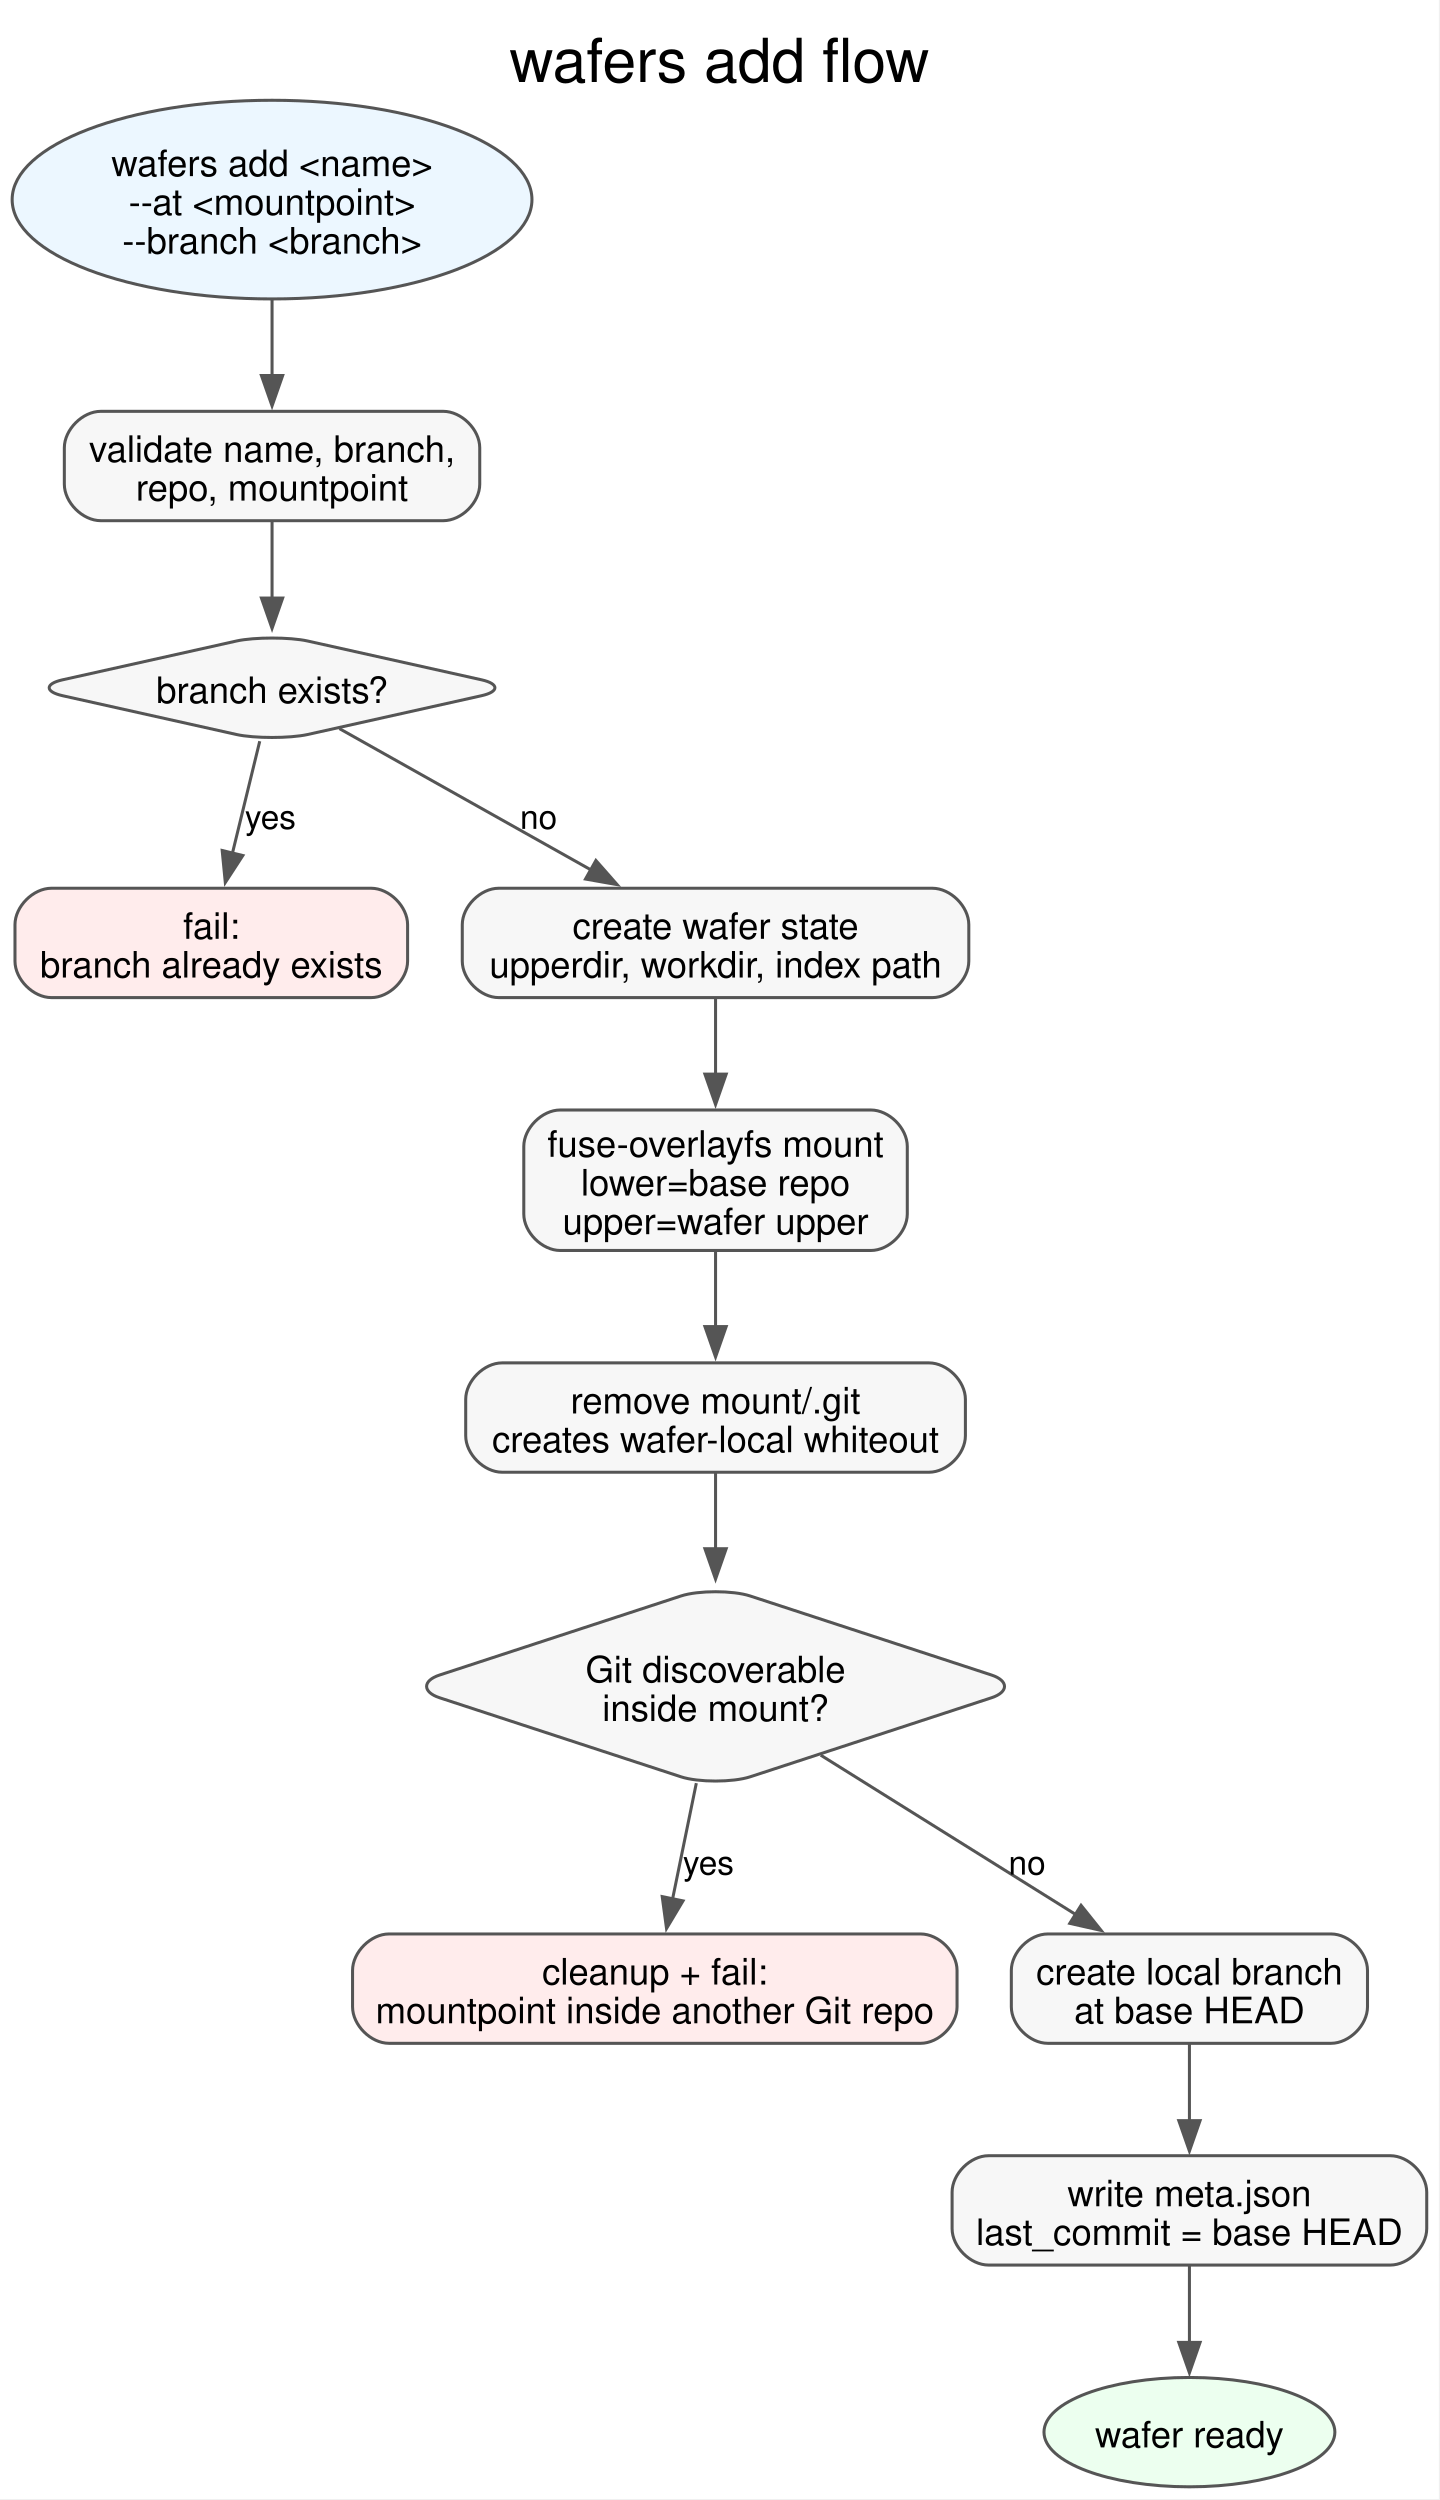
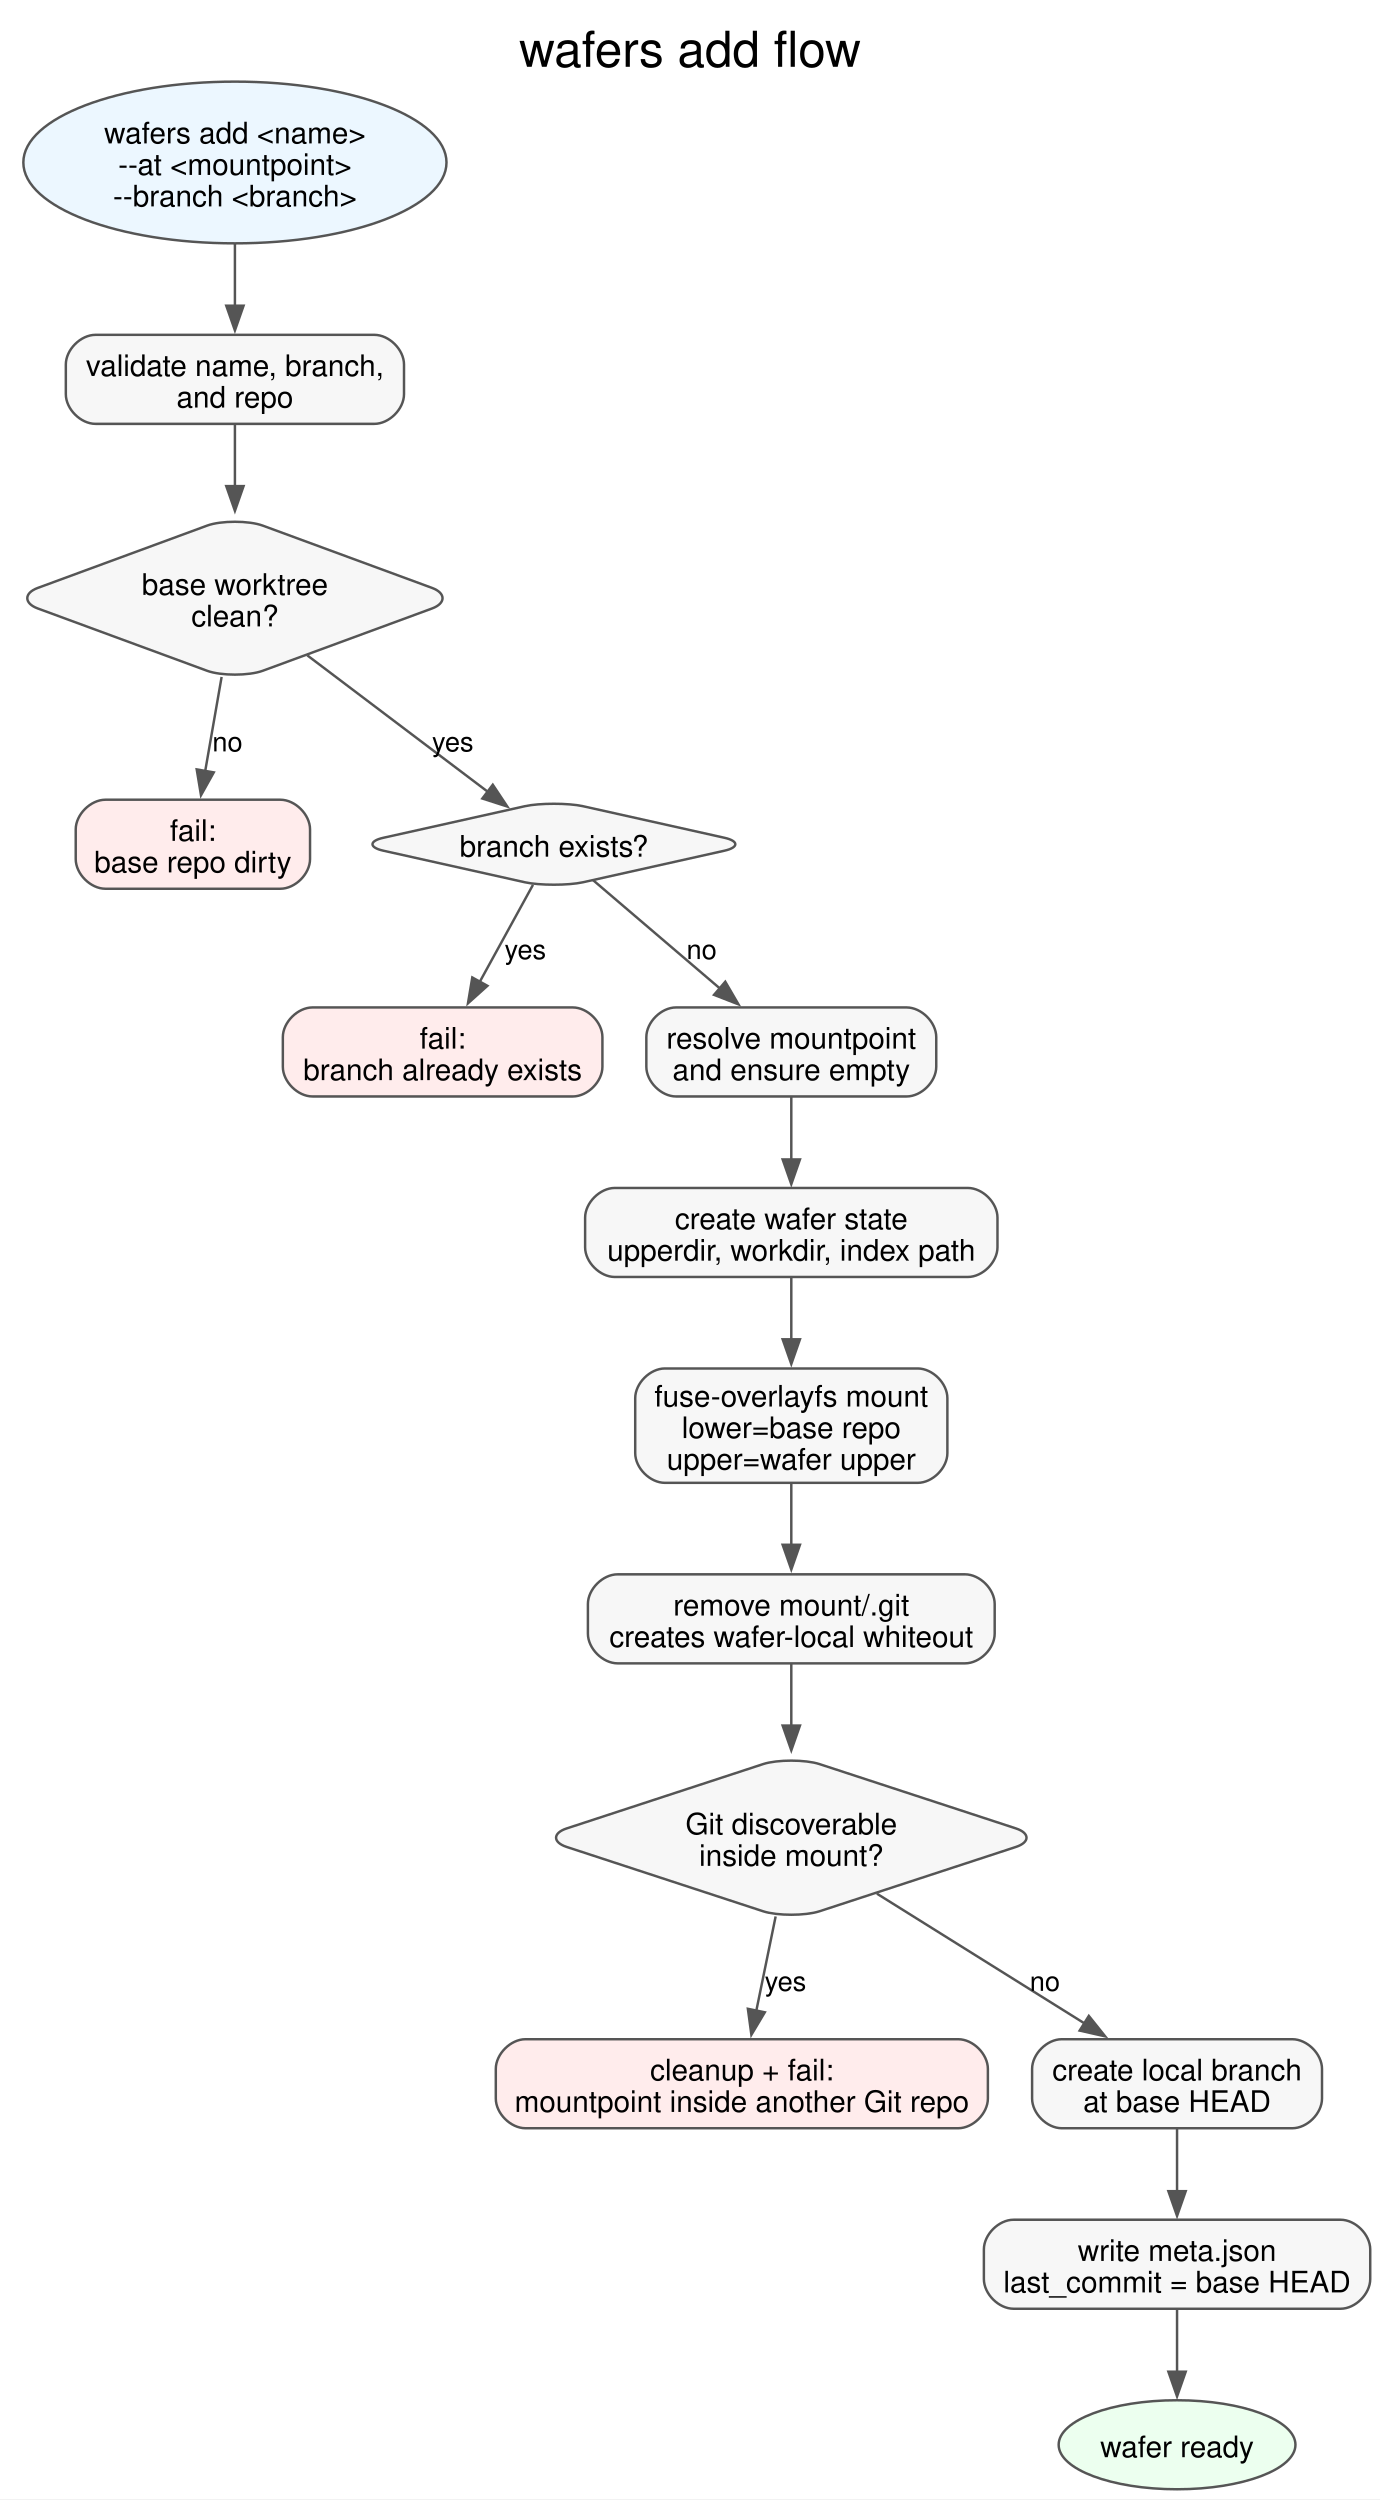
- <svg xmlns="http://www.w3.org/2000/svg" width="474pt" height="823pt" viewBox="0.00 0.00 474.00 823.00">
-   <g id="graph0" class="graph" transform="scale(1 1) rotate(0) translate(4 818.66)">
-     <polygon fill="white" stroke="none" points="-4,4 -4,-818.66 469.68,-818.66 469.68,4 -4,4" />
-     <text xml:space="preserve" text-anchor="middle" x="232.84" y="-791.66" font-family="Helvetica,sans-Serif" font-size="20.00">wafers add flow</text>
+ <svg xmlns="http://www.w3.org/2000/svg" width="558pt" height="1011pt" viewBox="0.00 0.00 558.00 1011.00">
+   <g id="graph0" class="graph" transform="scale(1 1) rotate(0) translate(4 1006.66)">
+     <polygon fill="white" stroke="none" points="-4,4 -4,-1006.66 554.12,-1006.66 554.12,4 -4,4" />
+     <text xml:space="preserve" text-anchor="middle" x="275.06" y="-979.66" font-family="Helvetica,sans-Serif" font-size="20.00">wafers add flow</text>
    <g id="node1" class="node">
-       <ellipse fill="#ecf7ff" stroke="#555555" cx="85.56" cy="-752.95" rx="85.56" ry="32.7" />
-       <text xml:space="preserve" text-anchor="middle" x="85.56" y="-760.68" font-family="Helvetica,sans-Serif" font-size="12.00">wafers add &lt;name&gt;</text>
-       <text xml:space="preserve" text-anchor="middle" x="85.56" y="-747.93" font-family="Helvetica,sans-Serif" font-size="12.00">--at &lt;mountpoint&gt;</text>
-       <text xml:space="preserve" text-anchor="middle" x="85.56" y="-735.18" font-family="Helvetica,sans-Serif" font-size="12.00">--branch &lt;branch&gt;</text>
+       <ellipse fill="#ecf7ff" stroke="#555555" cx="91" cy="-940.95" rx="85.56" ry="32.7" />
+       <text xml:space="preserve" text-anchor="middle" x="91" y="-948.68" font-family="Helvetica,sans-Serif" font-size="12.00">wafers add &lt;name&gt;</text>
+       <text xml:space="preserve" text-anchor="middle" x="91" y="-935.93" font-family="Helvetica,sans-Serif" font-size="12.00">--at &lt;mountpoint&gt;</text>
+       <text xml:space="preserve" text-anchor="middle" x="91" y="-923.18" font-family="Helvetica,sans-Serif" font-size="12.00">--branch &lt;branch&gt;</text>
    </g>
    <g id="node2" class="node">
-       <path fill="#f7f7f7" stroke="#555555" d="M141.93,-683.25C141.93,-683.25 29.18,-683.25 29.18,-683.25 23.18,-683.25 17.18,-677.25 17.18,-671.25 17.18,-671.25 17.18,-659.25 17.18,-659.25 17.18,-653.25 23.18,-647.25 29.18,-647.25 29.18,-647.25 141.93,-647.25 141.93,-647.25 147.93,-647.25 153.93,-653.25 153.93,-659.25 153.93,-659.25 153.93,-671.25 153.93,-671.25 153.93,-677.25 147.93,-683.25 141.93,-683.25" />
-       <text xml:space="preserve" text-anchor="middle" x="85.56" y="-666.6" font-family="Helvetica,sans-Serif" font-size="12.00">validate name, branch,</text>
-       <text xml:space="preserve" text-anchor="middle" x="85.56" y="-653.85" font-family="Helvetica,sans-Serif" font-size="12.00">repo, mountpoint</text>
+       <path fill="#f7f7f7" stroke="#555555" d="M147.38,-871.25C147.38,-871.25 34.62,-871.25 34.62,-871.25 28.62,-871.25 22.62,-865.25 22.62,-859.25 22.62,-859.25 22.62,-847.25 22.62,-847.25 22.62,-841.25 28.62,-835.25 34.62,-835.25 34.62,-835.25 147.38,-835.25 147.38,-835.25 153.38,-835.25 159.38,-841.25 159.38,-847.25 159.38,-847.25 159.38,-859.25 159.38,-859.25 159.38,-865.25 153.38,-871.25 147.38,-871.25" />
+       <text xml:space="preserve" text-anchor="middle" x="91" y="-854.6" font-family="Helvetica,sans-Serif" font-size="12.00">validate name, branch,</text>
+       <text xml:space="preserve" text-anchor="middle" x="91" y="-841.85" font-family="Helvetica,sans-Serif" font-size="12.00">and repo</text>
    </g>
    <g id="edge1" class="edge">
-       <path fill="none" stroke="#555555" d="M85.56,-720.04C85.56,-711.82 85.56,-703.03 85.56,-694.99" />
-       <polygon fill="#555555" stroke="#555555" points="89.06,-695.04 85.56,-685.04 82.06,-695.04 89.06,-695.04" />
+       <path fill="none" stroke="#555555" d="M91,-908.04C91,-899.82 91,-891.03 91,-882.99" />
+       <polygon fill="#555555" stroke="#555555" points="94.5,-883.04 91,-873.04 87.5,-883.04 94.5,-883.04" />
    </g>
    <g id="node3" class="node">
-       <path fill="#f7f7f7" stroke="#555555" d="M73.85,-607.64C73.85,-607.64 16.58,-594.86 16.58,-594.86 10.73,-593.56 10.73,-590.94 16.58,-589.64 16.58,-589.64 73.85,-576.86 73.85,-576.86 79.7,-575.56 91.42,-575.56 97.27,-576.86 97.27,-576.86 154.54,-589.64 154.54,-589.64 160.39,-590.94 160.39,-593.56 154.54,-594.86 154.54,-594.86 97.27,-607.64 97.27,-607.64 91.42,-608.94 79.7,-608.94 73.85,-607.64" />
-       <text xml:space="preserve" text-anchor="middle" x="85.56" y="-587.23" font-family="Helvetica,sans-Serif" font-size="12.00">branch exists?</text>
+       <path fill="#f7f7f7" stroke="#555555" d="M79.74,-794.1C79.74,-794.1 11.26,-768.9 11.26,-768.9 5.63,-766.82 5.63,-762.68 11.26,-760.6 11.26,-760.6 79.74,-735.4 79.74,-735.4 85.37,-733.32 96.63,-733.32 102.26,-735.4 102.26,-735.4 170.74,-760.6 170.74,-760.6 176.37,-762.68 176.37,-766.82 170.74,-768.9 170.74,-768.9 102.26,-794.1 102.26,-794.1 96.63,-796.18 85.37,-796.18 79.74,-794.1" />
+       <text xml:space="preserve" text-anchor="middle" x="91" y="-766.1" font-family="Helvetica,sans-Serif" font-size="12.00">base worktree</text>
+       <text xml:space="preserve" text-anchor="middle" x="91" y="-753.35" font-family="Helvetica,sans-Serif" font-size="12.00">clean?</text>
    </g>
    <g id="edge2" class="edge">
-       <path fill="none" stroke="#555555" d="M85.56,-647.06C85.56,-639.48 85.56,-630.35 85.56,-621.79" />
-       <polygon fill="#555555" stroke="#555555" points="89.06,-621.79 85.56,-611.79 82.06,-621.79 89.06,-621.79" />
+       <path fill="none" stroke="#555555" d="M91,-835.16C91,-827.82 91,-818.87 91,-809.87" />
+       <polygon fill="#555555" stroke="#555555" points="94.5,-810.08 91,-800.08 87.5,-810.08 94.5,-810.08" />
    </g>
    <g id="node4" class="node">
-       <path fill="#ffecec" stroke="#555555" d="M118.18,-526.25C118.18,-526.25 12.93,-526.25 12.93,-526.25 6.93,-526.25 0.93,-520.25 0.93,-514.25 0.93,-514.25 0.93,-502.25 0.93,-502.25 0.93,-496.25 6.93,-490.25 12.93,-490.25 12.93,-490.25 118.18,-490.25 118.18,-490.25 124.18,-490.25 130.18,-496.25 130.18,-502.25 130.18,-502.25 130.18,-514.25 130.18,-514.25 130.18,-520.25 124.18,-526.25 118.18,-526.25" />
-       <text xml:space="preserve" text-anchor="middle" x="65.56" y="-509.6" font-family="Helvetica,sans-Serif" font-size="12.00">fail:</text>
-       <text xml:space="preserve" text-anchor="middle" x="65.56" y="-496.85" font-family="Helvetica,sans-Serif" font-size="12.00">branch already exists</text>
+       <path fill="#ffecec" stroke="#555555" d="M109.38,-683.25C109.38,-683.25 38.62,-683.25 38.62,-683.25 32.62,-683.25 26.62,-677.25 26.62,-671.25 26.62,-671.25 26.62,-659.25 26.62,-659.25 26.62,-653.25 32.62,-647.25 38.62,-647.25 38.62,-647.25 109.38,-647.25 109.38,-647.25 115.38,-647.25 121.38,-653.25 121.38,-659.25 121.38,-659.25 121.38,-671.25 121.38,-671.25 121.38,-677.25 115.38,-683.25 109.38,-683.25" />
+       <text xml:space="preserve" text-anchor="middle" x="74" y="-666.6" font-family="Helvetica,sans-Serif" font-size="12.00">fail:</text>
+       <text xml:space="preserve" text-anchor="middle" x="74" y="-653.85" font-family="Helvetica,sans-Serif" font-size="12.00">base repo dirty</text>
    </g>
    <g id="edge3" class="edge">
-       <path fill="none" stroke="#555555" d="M81.51,-574.66C78.93,-564.09 75.53,-550.12 72.52,-537.8" />
-       <polygon fill="#555555" stroke="#555555" points="75.94,-537.02 70.17,-528.14 69.14,-538.68 75.94,-537.02" />
-       <text xml:space="preserve" text-anchor="middle" x="85.01" y="-545.8" font-family="Helvetica,sans-Serif" font-size="11.00">yes</text>
+       <path fill="none" stroke="#555555" d="M85.62,-732.9C83.49,-720.68 81.06,-706.72 78.97,-694.75" />
+       <polygon fill="#555555" stroke="#555555" points="82.45,-694.31 77.28,-685.06 75.55,-695.51 82.45,-694.31" />
+       <text xml:space="preserve" text-anchor="middle" x="87.99" y="-702.8" font-family="Helvetica,sans-Serif" font-size="11.00">no</text>
    </g>
    <g id="node5" class="node">
-       <path fill="#f7f7f7" stroke="#555555" d="M302.93,-526.25C302.93,-526.25 160.18,-526.25 160.18,-526.25 154.18,-526.25 148.18,-520.25 148.18,-514.25 148.18,-514.25 148.18,-502.25 148.18,-502.25 148.18,-496.25 154.18,-490.25 160.18,-490.25 160.18,-490.25 302.93,-490.25 302.93,-490.25 308.93,-490.25 314.93,-496.25 314.93,-502.25 314.93,-502.25 314.93,-514.25 314.93,-514.25 314.93,-520.25 308.93,-526.25 302.93,-526.25" />
-       <text xml:space="preserve" text-anchor="middle" x="231.56" y="-509.6" font-family="Helvetica,sans-Serif" font-size="12.00">create wafer state</text>
-       <text xml:space="preserve" text-anchor="middle" x="231.56" y="-496.85" font-family="Helvetica,sans-Serif" font-size="12.00">upperdir, workdir, index path</text>
+       <path fill="#f7f7f7" stroke="#555555" d="M208.29,-680.64C208.29,-680.64 151.02,-667.86 151.02,-667.86 145.17,-666.56 145.17,-663.94 151.02,-662.64 151.02,-662.64 208.29,-649.86 208.29,-649.86 214.14,-648.56 225.86,-648.56 231.71,-649.86 231.71,-649.86 288.98,-662.64 288.98,-662.64 294.83,-663.94 294.83,-666.56 288.98,-667.86 288.98,-667.86 231.71,-680.64 231.71,-680.64 225.86,-681.94 214.14,-681.94 208.29,-680.64" />
+       <text xml:space="preserve" text-anchor="middle" x="220" y="-660.23" font-family="Helvetica,sans-Serif" font-size="12.00">branch exists?</text>
    </g>
    <g id="edge4" class="edge">
-       <path fill="none" stroke="#555555" d="M107.73,-578.8C129.66,-566.48 163.74,-547.34 190.59,-532.26" />
-       <polygon fill="#555555" stroke="#555555" points="192.17,-535.39 199.17,-527.44 188.74,-529.28 192.17,-535.39" />
-       <text xml:space="preserve" text-anchor="middle" x="173.3" y="-545.8" font-family="Helvetica,sans-Serif" font-size="11.00">no</text>
+       <path fill="none" stroke="#555555" d="M120.27,-741.63C142.19,-725.06 171.94,-702.58 193.23,-686.49" />
+       <polygon fill="#555555" stroke="#555555" points="195.28,-689.32 201.15,-680.5 191.06,-683.74 195.28,-689.32" />
+       <text xml:space="preserve" text-anchor="middle" x="179.1" y="-702.8" font-family="Helvetica,sans-Serif" font-size="11.00">yes</text>
    </g>
    <g id="node6" class="node">
-       <path fill="#f7f7f7" stroke="#555555" d="M282.68,-453.25C282.68,-453.25 180.43,-453.25 180.43,-453.25 174.43,-453.25 168.43,-447.25 168.43,-441.25 168.43,-441.25 168.43,-419 168.43,-419 168.43,-413 174.43,-407 180.43,-407 180.43,-407 282.68,-407 282.68,-407 288.68,-407 294.68,-413 294.68,-419 294.68,-419 294.68,-441.25 294.68,-441.25 294.68,-447.25 288.68,-453.25 282.68,-453.25" />
-       <text xml:space="preserve" text-anchor="middle" x="231.56" y="-437.85" font-family="Helvetica,sans-Serif" font-size="12.00">fuse-overlayfs mount</text>
-       <text xml:space="preserve" text-anchor="middle" x="231.56" y="-425.1" font-family="Helvetica,sans-Serif" font-size="12.00">lower=base repo</text>
-       <text xml:space="preserve" text-anchor="middle" x="231.56" y="-412.35" font-family="Helvetica,sans-Serif" font-size="12.00">upper=wafer upper</text>
+       <path fill="#ffecec" stroke="#555555" d="M227.62,-599.25C227.62,-599.25 122.38,-599.25 122.38,-599.25 116.38,-599.25 110.38,-593.25 110.38,-587.25 110.38,-587.25 110.38,-575.25 110.38,-575.25 110.38,-569.25 116.38,-563.25 122.38,-563.25 122.38,-563.25 227.62,-563.25 227.62,-563.25 233.62,-563.25 239.62,-569.25 239.62,-575.25 239.62,-575.25 239.62,-587.25 239.62,-587.25 239.62,-593.25 233.62,-599.25 227.62,-599.25" />
+       <text xml:space="preserve" text-anchor="middle" x="175" y="-582.6" font-family="Helvetica,sans-Serif" font-size="12.00">fail:</text>
+       <text xml:space="preserve" text-anchor="middle" x="175" y="-569.85" font-family="Helvetica,sans-Serif" font-size="12.00">branch already exists</text>
    </g>
    <g id="edge5" class="edge">
-       <path fill="none" stroke="#555555" d="M231.56,-489.98C231.56,-482.56 231.56,-473.62 231.56,-464.97" />
-       <polygon fill="#555555" stroke="#555555" points="235.06,-465.05 231.56,-455.05 228.06,-465.05 235.06,-465.05" />
+       <path fill="none" stroke="#555555" d="M211.54,-648.83C205.47,-637.77 197.13,-622.58 189.96,-609.51" />
+       <polygon fill="#555555" stroke="#555555" points="193.12,-608 185.24,-600.92 186.99,-611.37 193.12,-608" />
+       <text xml:space="preserve" text-anchor="middle" x="208.44" y="-618.8" font-family="Helvetica,sans-Serif" font-size="11.00">yes</text>
    </g>
    <g id="node7" class="node">
-       <path fill="#f7f7f7" stroke="#555555" d="M301.81,-370C301.81,-370 161.31,-370 161.31,-370 155.31,-370 149.31,-364 149.31,-358 149.31,-358 149.31,-346 149.31,-346 149.31,-340 155.31,-334 161.31,-334 161.31,-334 301.81,-334 301.81,-334 307.81,-334 313.81,-340 313.81,-346 313.81,-346 313.81,-358 313.81,-358 313.81,-364 307.81,-370 301.81,-370" />
-       <text xml:space="preserve" text-anchor="middle" x="231.56" y="-353.35" font-family="Helvetica,sans-Serif" font-size="12.00">remove mount/.git</text>
-       <text xml:space="preserve" text-anchor="middle" x="231.56" y="-340.6" font-family="Helvetica,sans-Serif" font-size="12.00">creates wafer-local whiteout</text>
+       <path fill="#f7f7f7" stroke="#555555" d="M362.62,-599.25C362.62,-599.25 269.38,-599.25 269.38,-599.25 263.38,-599.25 257.38,-593.25 257.38,-587.25 257.38,-587.25 257.38,-575.25 257.38,-575.25 257.38,-569.25 263.38,-563.25 269.38,-563.25 269.38,-563.25 362.62,-563.25 362.62,-563.25 368.62,-563.25 374.62,-569.25 374.62,-575.25 374.62,-575.25 374.62,-587.25 374.62,-587.25 374.62,-593.25 368.62,-599.25 362.62,-599.25" />
+       <text xml:space="preserve" text-anchor="middle" x="316" y="-582.6" font-family="Helvetica,sans-Serif" font-size="12.00">resolve mountpoint</text>
+       <text xml:space="preserve" text-anchor="middle" x="316" y="-569.85" font-family="Helvetica,sans-Serif" font-size="12.00">and ensure empty</text>
    </g>
    <g id="edge6" class="edge">
-       <path fill="none" stroke="#555555" d="M231.56,-406.7C231.56,-398.92 231.56,-390.08 231.56,-381.86" />
-       <polygon fill="#555555" stroke="#555555" points="235.06,-381.95 231.56,-371.95 228.06,-381.95 235.06,-381.95" />
+       <path fill="none" stroke="#555555" d="M235.85,-650.71C249.82,-638.78 270.51,-621.11 287.37,-606.71" />
+       <polygon fill="#555555" stroke="#555555" points="289.3,-609.66 294.63,-600.5 284.75,-604.34 289.3,-609.66" />
+       <text xml:space="preserve" text-anchor="middle" x="279.75" y="-618.8" font-family="Helvetica,sans-Serif" font-size="11.00">no</text>
    </g>
    <g id="node8" class="node">
-       <path fill="#f7f7f7" stroke="#555555" d="M220.16,-293.26C220.16,-293.26 140.71,-267.24 140.71,-267.24 135.01,-265.37 135.01,-261.63 140.71,-259.76 140.71,-259.76 220.16,-233.74 220.16,-233.74 225.86,-231.87 237.26,-231.87 242.96,-233.74 242.96,-233.74 322.41,-259.76 322.41,-259.76 328.11,-261.63 328.11,-265.37 322.41,-267.24 322.41,-267.24 242.96,-293.26 242.96,-293.26 237.26,-295.13 225.86,-295.13 220.16,-293.26" />
-       <text xml:space="preserve" text-anchor="middle" x="231.56" y="-264.85" font-family="Helvetica,sans-Serif" font-size="12.00">Git discoverable</text>
-       <text xml:space="preserve" text-anchor="middle" x="231.56" y="-252.1" font-family="Helvetica,sans-Serif" font-size="12.00">inside mount?</text>
+       <path fill="#f7f7f7" stroke="#555555" d="M387.38,-526.25C387.38,-526.25 244.62,-526.25 244.62,-526.25 238.62,-526.25 232.62,-520.25 232.62,-514.25 232.62,-514.25 232.62,-502.25 232.62,-502.25 232.62,-496.25 238.62,-490.25 244.62,-490.25 244.62,-490.25 387.38,-490.25 387.38,-490.25 393.38,-490.25 399.38,-496.25 399.38,-502.25 399.38,-502.25 399.38,-514.25 399.38,-514.25 399.38,-520.25 393.38,-526.25 387.38,-526.25" />
+       <text xml:space="preserve" text-anchor="middle" x="316" y="-509.6" font-family="Helvetica,sans-Serif" font-size="12.00">create wafer state</text>
+       <text xml:space="preserve" text-anchor="middle" x="316" y="-496.85" font-family="Helvetica,sans-Serif" font-size="12.00">upperdir, workdir, index path</text>
    </g>
    <g id="edge7" class="edge">
-       <path fill="none" stroke="#555555" d="M231.56,-333.91C231.56,-326.57 231.56,-317.62 231.56,-308.62" />
-       <polygon fill="#555555" stroke="#555555" points="235.06,-308.83 231.56,-298.83 228.06,-308.83 235.06,-308.83" />
+       <path fill="none" stroke="#555555" d="M316,-563.06C316,-555.48 316,-546.35 316,-537.79" />
+       <polygon fill="#555555" stroke="#555555" points="319.5,-537.79 316,-527.79 312.5,-537.79 319.5,-537.79" />
    </g>
    <g id="node9" class="node">
-       <path fill="#ffecec" stroke="#555555" d="M299.06,-182C299.06,-182 124.06,-182 124.06,-182 118.06,-182 112.06,-176 112.06,-170 112.06,-170 112.06,-158 112.06,-158 112.06,-152 118.06,-146 124.06,-146 124.06,-146 299.06,-146 299.06,-146 305.06,-146 311.06,-152 311.06,-158 311.06,-158 311.06,-170 311.06,-170 311.06,-176 305.06,-182 299.06,-182" />
-       <text xml:space="preserve" text-anchor="middle" x="211.56" y="-165.35" font-family="Helvetica,sans-Serif" font-size="12.00">cleanup + fail:</text>
-       <text xml:space="preserve" text-anchor="middle" x="211.56" y="-152.6" font-family="Helvetica,sans-Serif" font-size="12.00">mountpoint inside another Git repo</text>
+       <path fill="#f7f7f7" stroke="#555555" d="M367.12,-453.25C367.12,-453.25 264.88,-453.25 264.88,-453.25 258.88,-453.25 252.88,-447.25 252.88,-441.25 252.88,-441.25 252.88,-419 252.88,-419 252.88,-413 258.88,-407 264.88,-407 264.88,-407 367.12,-407 367.12,-407 373.12,-407 379.12,-413 379.12,-419 379.12,-419 379.12,-441.25 379.12,-441.25 379.12,-447.25 373.12,-453.25 367.12,-453.25" />
+       <text xml:space="preserve" text-anchor="middle" x="316" y="-437.85" font-family="Helvetica,sans-Serif" font-size="12.00">fuse-overlayfs mount</text>
+       <text xml:space="preserve" text-anchor="middle" x="316" y="-425.1" font-family="Helvetica,sans-Serif" font-size="12.00">lower=base repo</text>
+       <text xml:space="preserve" text-anchor="middle" x="316" y="-412.35" font-family="Helvetica,sans-Serif" font-size="12.00">upper=wafer upper</text>
    </g>
    <g id="edge8" class="edge">
-       <path fill="none" stroke="#555555" d="M225.23,-231.65C222.73,-219.43 219.86,-205.47 217.41,-193.5" />
-       <polygon fill="#555555" stroke="#555555" points="220.85,-192.89 215.42,-183.8 214,-194.3 220.85,-192.89" />
-       <text xml:space="preserve" text-anchor="middle" x="229.21" y="-201.55" font-family="Helvetica,sans-Serif" font-size="11.00">yes</text>
+       <path fill="none" stroke="#555555" d="M316,-489.98C316,-482.56 316,-473.62 316,-464.97" />
+       <polygon fill="#555555" stroke="#555555" points="319.5,-465.05 316,-455.05 312.5,-465.05 319.5,-465.05" />
    </g>
    <g id="node10" class="node">
-       <path fill="#f7f7f7" stroke="#555555" d="M434.18,-182C434.18,-182 340.93,-182 340.93,-182 334.93,-182 328.93,-176 328.93,-170 328.93,-170 328.93,-158 328.93,-158 328.93,-152 334.93,-146 340.93,-146 340.93,-146 434.18,-146 434.18,-146 440.18,-146 446.18,-152 446.18,-158 446.18,-158 446.18,-170 446.18,-170 446.18,-176 440.18,-182 434.18,-182" />
-       <text xml:space="preserve" text-anchor="middle" x="387.56" y="-165.35" font-family="Helvetica,sans-Serif" font-size="12.00">create local branch</text>
-       <text xml:space="preserve" text-anchor="middle" x="387.56" y="-152.6" font-family="Helvetica,sans-Serif" font-size="12.00">at base HEAD</text>
+       <path fill="#f7f7f7" stroke="#555555" d="M386.25,-370C386.25,-370 245.75,-370 245.75,-370 239.75,-370 233.75,-364 233.75,-358 233.75,-358 233.75,-346 233.75,-346 233.75,-340 239.75,-334 245.75,-334 245.75,-334 386.25,-334 386.25,-334 392.25,-334 398.25,-340 398.25,-346 398.25,-346 398.25,-358 398.25,-358 398.25,-364 392.25,-370 386.25,-370" />
+       <text xml:space="preserve" text-anchor="middle" x="316" y="-353.35" font-family="Helvetica,sans-Serif" font-size="12.00">remove mount/.git</text>
+       <text xml:space="preserve" text-anchor="middle" x="316" y="-340.6" font-family="Helvetica,sans-Serif" font-size="12.00">creates wafer-local whiteout</text>
    </g>
    <g id="edge9" class="edge">
-       <path fill="none" stroke="#555555" d="M266.18,-240.86C291.06,-225.31 324.58,-204.36 350.09,-188.42" />
-       <polygon fill="#555555" stroke="#555555" points="351.88,-191.43 358.5,-183.16 348.17,-185.49 351.88,-191.43" />
-       <text xml:space="preserve" text-anchor="middle" x="334.12" y="-201.55" font-family="Helvetica,sans-Serif" font-size="11.00">no</text>
+       <path fill="none" stroke="#555555" d="M316,-406.7C316,-398.92 316,-390.08 316,-381.86" />
+       <polygon fill="#555555" stroke="#555555" points="319.5,-381.95 316,-371.95 312.5,-381.95 319.5,-381.95" />
    </g>
    <g id="node11" class="node">
-       <path fill="#f7f7f7" stroke="#555555" d="M453.68,-109C453.68,-109 321.43,-109 321.43,-109 315.43,-109 309.43,-103 309.43,-97 309.43,-97 309.43,-85 309.43,-85 309.43,-79 315.43,-73 321.43,-73 321.43,-73 453.68,-73 453.68,-73 459.68,-73 465.68,-79 465.68,-85 465.68,-85 465.68,-97 465.68,-97 465.68,-103 459.68,-109 453.68,-109" />
-       <text xml:space="preserve" text-anchor="middle" x="387.56" y="-92.35" font-family="Helvetica,sans-Serif" font-size="12.00">write meta.json</text>
-       <text xml:space="preserve" text-anchor="middle" x="387.56" y="-79.6" font-family="Helvetica,sans-Serif" font-size="12.00">last_commit = base HEAD</text>
+       <path fill="#f7f7f7" stroke="#555555" d="M304.6,-293.26C304.6,-293.26 225.15,-267.24 225.15,-267.24 219.45,-265.37 219.45,-261.63 225.15,-259.76 225.15,-259.76 304.6,-233.74 304.6,-233.74 310.3,-231.87 321.7,-231.87 327.4,-233.74 327.4,-233.74 406.85,-259.76 406.85,-259.76 412.55,-261.63 412.55,-265.37 406.85,-267.24 406.85,-267.24 327.4,-293.26 327.4,-293.26 321.7,-295.13 310.3,-295.13 304.6,-293.26" />
+       <text xml:space="preserve" text-anchor="middle" x="316" y="-264.85" font-family="Helvetica,sans-Serif" font-size="12.00">Git discoverable</text>
+       <text xml:space="preserve" text-anchor="middle" x="316" y="-252.1" font-family="Helvetica,sans-Serif" font-size="12.00">inside mount?</text>
    </g>
    <g id="edge10" class="edge">
-       <path fill="none" stroke="#555555" d="M387.56,-145.81C387.56,-138.23 387.56,-129.1 387.56,-120.54" />
-       <polygon fill="#555555" stroke="#555555" points="391.06,-120.54 387.56,-110.54 384.06,-120.54 391.06,-120.54" />
+       <path fill="none" stroke="#555555" d="M316,-333.91C316,-326.57 316,-317.62 316,-308.62" />
+       <polygon fill="#555555" stroke="#555555" points="319.5,-308.83 316,-298.83 312.5,-308.83 319.5,-308.83" />
    </g>
    <g id="node12" class="node">
-       <ellipse fill="#ecffef" stroke="#555555" cx="387.56" cy="-18" rx="47.88" ry="18" />
-       <text xml:space="preserve" text-anchor="middle" x="387.56" y="-12.97" font-family="Helvetica,sans-Serif" font-size="12.00">wafer ready</text>
+       <path fill="#ffecec" stroke="#555555" d="M383.5,-182C383.5,-182 208.5,-182 208.5,-182 202.5,-182 196.5,-176 196.5,-170 196.5,-170 196.5,-158 196.5,-158 196.5,-152 202.5,-146 208.5,-146 208.5,-146 383.5,-146 383.5,-146 389.5,-146 395.5,-152 395.5,-158 395.5,-158 395.5,-170 395.5,-170 395.5,-176 389.5,-182 383.5,-182" />
+       <text xml:space="preserve" text-anchor="middle" x="296" y="-165.35" font-family="Helvetica,sans-Serif" font-size="12.00">cleanup + fail:</text>
+       <text xml:space="preserve" text-anchor="middle" x="296" y="-152.6" font-family="Helvetica,sans-Serif" font-size="12.00">mountpoint inside another Git repo</text>
    </g>
    <g id="edge11" class="edge">
-       <path fill="none" stroke="#555555" d="M387.56,-72.81C387.56,-65.23 387.56,-56.1 387.56,-47.54" />
-       <polygon fill="#555555" stroke="#555555" points="391.06,-47.54 387.56,-37.54 384.06,-47.54 391.06,-47.54" />
+       <path fill="none" stroke="#555555" d="M309.67,-231.65C307.17,-219.43 304.3,-205.47 301.85,-193.5" />
+       <polygon fill="#555555" stroke="#555555" points="305.29,-192.89 299.86,-183.8 298.44,-194.3 305.29,-192.89" />
+       <text xml:space="preserve" text-anchor="middle" x="313.65" y="-201.55" font-family="Helvetica,sans-Serif" font-size="11.00">yes</text>
+     </g>
+     <g id="node13" class="node">
+       <path fill="#f7f7f7" stroke="#555555" d="M518.62,-182C518.62,-182 425.38,-182 425.38,-182 419.38,-182 413.38,-176 413.38,-170 413.38,-170 413.38,-158 413.38,-158 413.38,-152 419.38,-146 425.38,-146 425.38,-146 518.62,-146 518.62,-146 524.62,-146 530.62,-152 530.62,-158 530.62,-158 530.62,-170 530.62,-170 530.62,-176 524.62,-182 518.62,-182" />
+       <text xml:space="preserve" text-anchor="middle" x="472" y="-165.35" font-family="Helvetica,sans-Serif" font-size="12.00">create local branch</text>
+       <text xml:space="preserve" text-anchor="middle" x="472" y="-152.6" font-family="Helvetica,sans-Serif" font-size="12.00">at base HEAD</text>
+     </g>
+     <g id="edge12" class="edge">
+       <path fill="none" stroke="#555555" d="M350.62,-240.86C375.5,-225.31 409.02,-204.36 434.53,-188.42" />
+       <polygon fill="#555555" stroke="#555555" points="436.32,-191.43 442.94,-183.16 432.61,-185.49 436.32,-191.43" />
+       <text xml:space="preserve" text-anchor="middle" x="418.56" y="-201.55" font-family="Helvetica,sans-Serif" font-size="11.00">no</text>
+     </g>
+     <g id="node14" class="node">
+       <path fill="#f7f7f7" stroke="#555555" d="M538.12,-109C538.12,-109 405.88,-109 405.88,-109 399.88,-109 393.88,-103 393.88,-97 393.88,-97 393.88,-85 393.88,-85 393.88,-79 399.88,-73 405.88,-73 405.88,-73 538.12,-73 538.12,-73 544.12,-73 550.12,-79 550.12,-85 550.12,-85 550.12,-97 550.12,-97 550.12,-103 544.12,-109 538.12,-109" />
+       <text xml:space="preserve" text-anchor="middle" x="472" y="-92.35" font-family="Helvetica,sans-Serif" font-size="12.00">write meta.json</text>
+       <text xml:space="preserve" text-anchor="middle" x="472" y="-79.6" font-family="Helvetica,sans-Serif" font-size="12.00">last_commit = base HEAD</text>
+     </g>
+     <g id="edge13" class="edge">
+       <path fill="none" stroke="#555555" d="M472,-145.81C472,-138.23 472,-129.1 472,-120.54" />
+       <polygon fill="#555555" stroke="#555555" points="475.5,-120.54 472,-110.54 468.5,-120.54 475.5,-120.54" />
+     </g>
+     <g id="node15" class="node">
+       <ellipse fill="#ecffef" stroke="#555555" cx="472" cy="-18" rx="47.88" ry="18" />
+       <text xml:space="preserve" text-anchor="middle" x="472" y="-12.97" font-family="Helvetica,sans-Serif" font-size="12.00">wafer ready</text>
+     </g>
+     <g id="edge14" class="edge">
+       <path fill="none" stroke="#555555" d="M472,-72.81C472,-65.23 472,-56.1 472,-47.54" />
+       <polygon fill="#555555" stroke="#555555" points="475.5,-47.54 472,-37.54 468.5,-47.54 475.5,-47.54" />
    </g>
  </g>
</svg>
